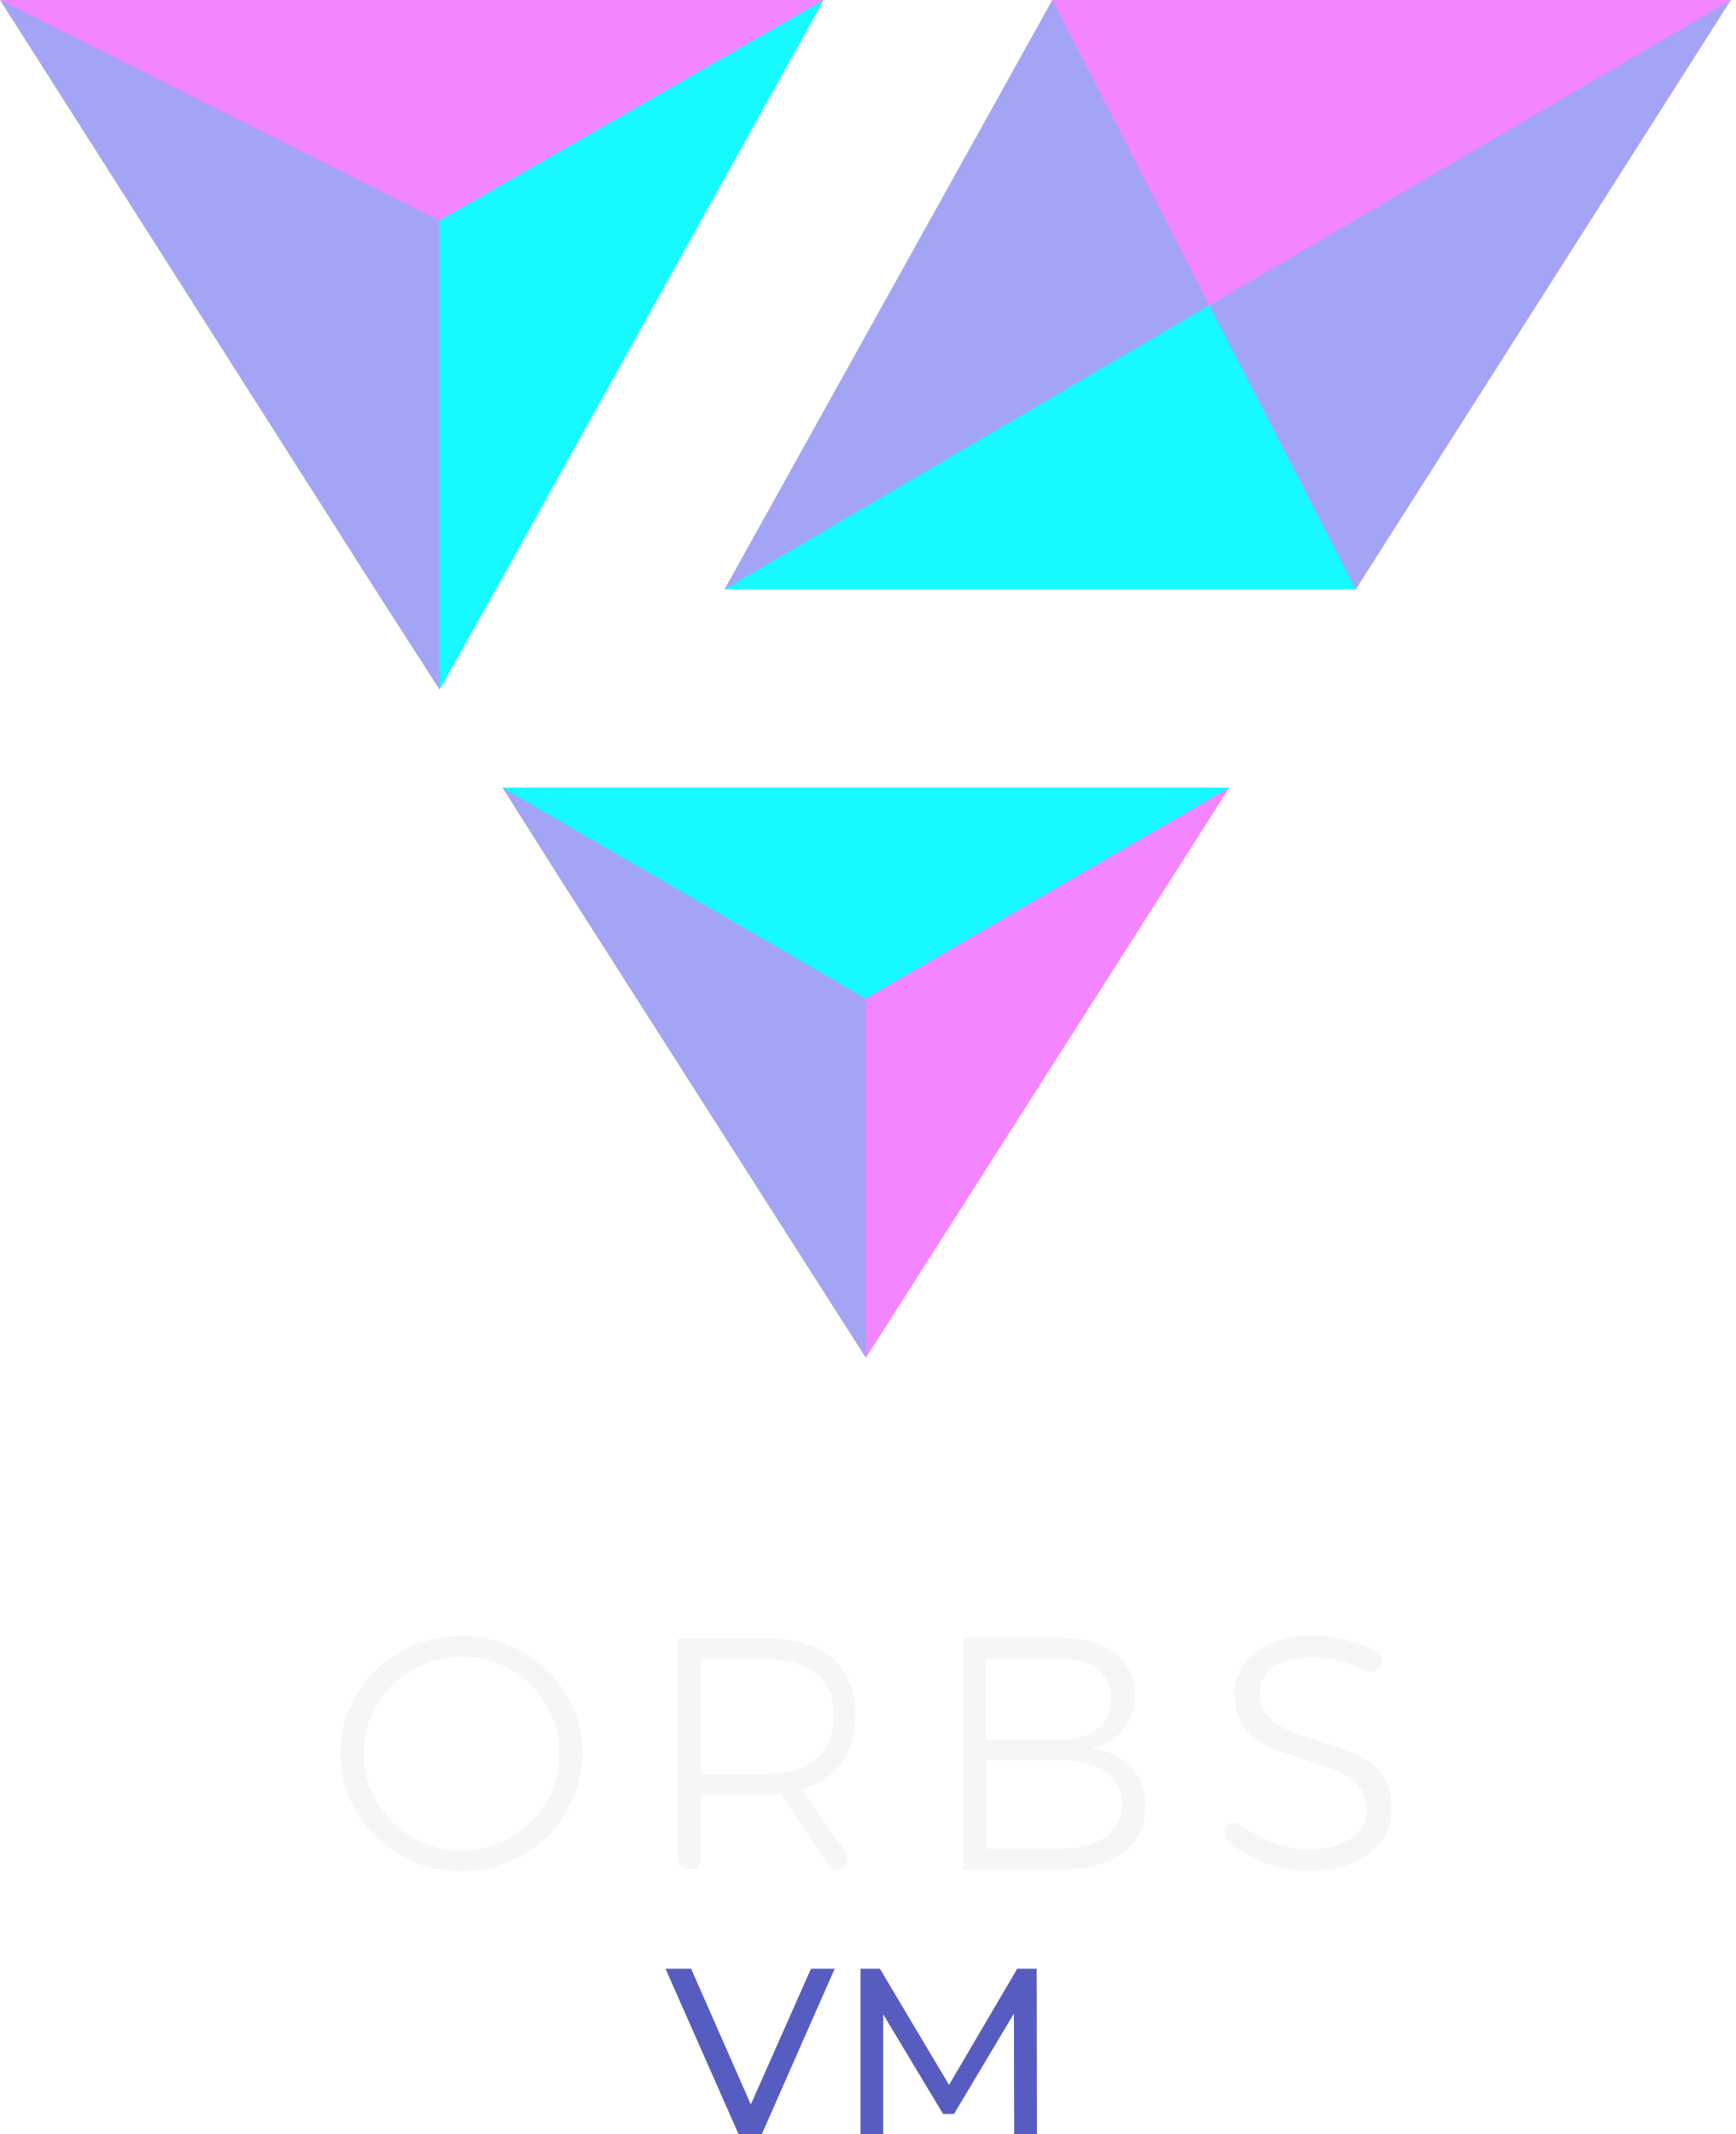
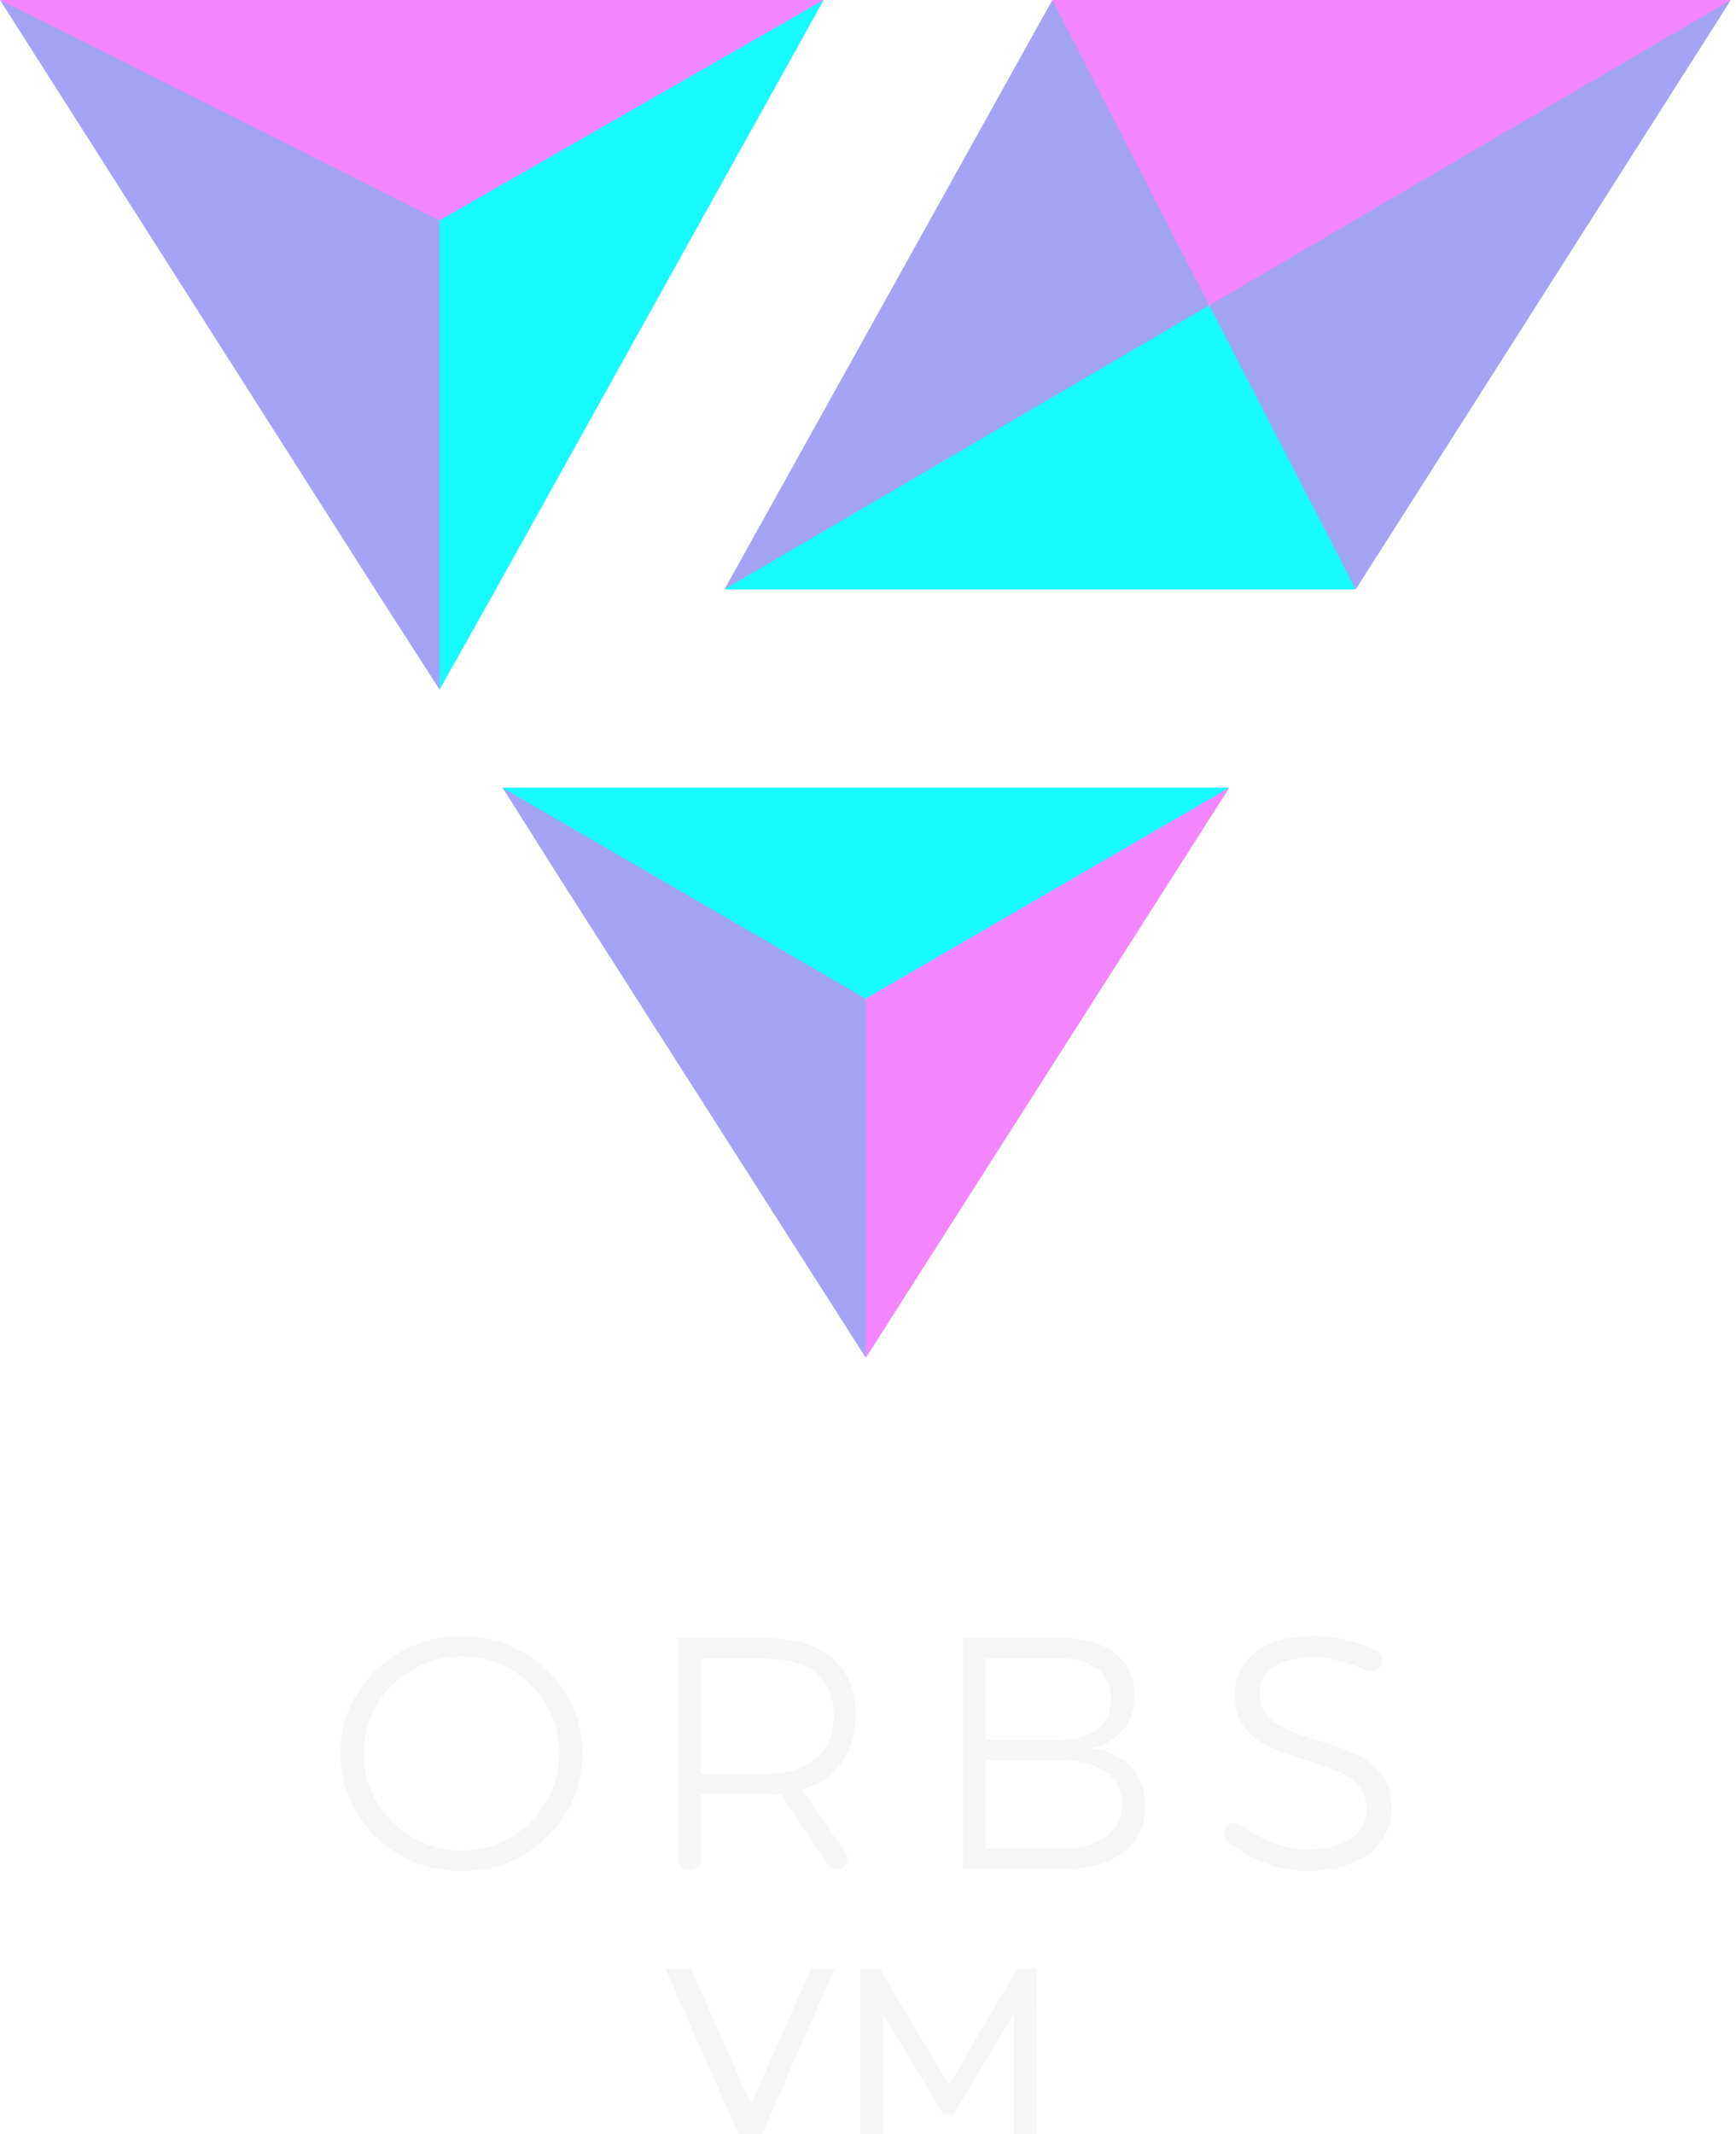
<svg xmlns="http://www.w3.org/2000/svg" width="209" height="257" viewBox="0 0 209 257" fill="none">
  <path fill-rule="evenodd" clip-rule="evenodd" d="M104.279 120.263C88.944 102.064 82.79 103.482 60.519 94.852L67.655 106.139L104.279 163.514C107.145 146.913 114.001 133.069 104.279 120.263Z" fill="#A3A4F5" />
  <path fill-rule="evenodd" clip-rule="evenodd" d="M60.519 94.872L104.279 120.263C129.316 115.209 128.514 111.553 148.039 94.852H73.889H60.519V94.872Z" fill="#15F9FF" />
  <path fill-rule="evenodd" clip-rule="evenodd" d="M87.26 70.979H163.294C158.303 51.262 161.69 48.685 145.654 36.778C118.912 40.054 108.749 54.278 87.26 70.979Z" fill="#15F9FF" />
  <path fill-rule="evenodd" clip-rule="evenodd" d="M52.941 26.55C78.881 21.416 78.881 16.961 99.207 0H0C22.993 16.162 25.318 21.416 52.941 26.55Z" fill="#F385FF" />
  <path fill-rule="evenodd" clip-rule="evenodd" d="M148.06 94.872L104.279 120.263V163.534L148.06 94.872Z" fill="#F385FF" />
  <path fill-rule="evenodd" clip-rule="evenodd" d="M59.717 70.979L99.207 0L52.941 26.55C43.941 50.363 49.112 57.814 52.941 83.046L59.717 70.979Z" fill="#15F9FF" />
  <path fill-rule="evenodd" clip-rule="evenodd" d="M52.941 26.55L0 0L45.184 70.979L52.941 83.046V26.55Z" fill="#A3A4F5" />
  <path fill-rule="evenodd" clip-rule="evenodd" d="M126.75 0L87.26 70.979L145.634 36.778C141.624 13.684 142.346 17.5 126.75 0Z" fill="#A3A4F5" />
  <path fill-rule="evenodd" clip-rule="evenodd" d="M145.653 36.778C177.025 28.148 182.818 19.638 208.477 0H126.75L145.653 36.778Z" fill="#F385FF" />
  <path fill-rule="evenodd" clip-rule="evenodd" d="M145.654 36.778L163.295 70.979L208.478 0L145.654 36.778Z" fill="#A3A4F5" />
  <path d="M62.913 198.935C65.137 200.2 66.905 201.897 68.207 204.048C69.508 206.2 70.159 208.556 70.159 211.14C70.159 213.713 69.508 216.092 68.207 218.265C66.905 220.438 65.137 222.167 62.913 223.443C60.689 224.719 58.248 225.356 55.58 225.356C52.911 225.356 50.47 224.719 48.246 223.443C46.023 222.167 44.254 220.448 42.953 218.265C41.651 216.092 41 213.713 41 211.14C41 208.567 41.651 206.2 42.953 204.048C44.254 201.897 46.023 200.189 48.246 198.935C50.47 197.67 52.911 197.043 55.58 197.043C58.248 197.043 60.689 197.67 62.913 198.935ZM49.711 201.065C47.899 202.102 46.456 203.508 45.393 205.281C44.33 207.065 43.799 209.011 43.799 211.129C43.799 213.248 44.33 215.216 45.393 217.021C46.456 218.827 47.899 220.254 49.711 221.302C51.523 222.351 53.497 222.87 55.623 222.87C57.727 222.87 59.68 222.351 61.481 221.302C63.282 220.254 64.714 218.827 65.777 217.021C66.84 215.216 67.371 213.248 67.371 211.129C67.371 208.535 66.579 206.2 64.985 204.113C64.215 203.097 63.271 202.221 62.208 201.508C60.212 200.167 58.01 199.497 55.623 199.497C53.497 199.508 51.523 200.027 49.711 201.065Z" fill="#F6F6F6" />
  <path d="M99.708 224.535L94.056 216.038C93.199 216.092 92.548 216.113 92.104 216.113H84.434V223.811C84.434 224.524 83.848 225.108 83.132 225.108H82.981C82.264 225.108 81.679 224.524 81.679 223.811V197.27H92.104C95.597 197.27 98.287 198.07 100.196 199.681C102.105 201.292 103.049 203.562 103.049 206.514C103.049 208.827 102.485 210.751 101.368 212.286C100.25 213.822 98.656 214.903 96.573 215.508L101.856 223.065C102.463 223.93 101.845 225.108 100.782 225.108C100.359 225.108 99.947 224.892 99.708 224.535ZM92.104 213.649C94.772 213.649 96.822 213.043 98.254 211.832C99.697 210.622 100.413 208.881 100.413 206.6C100.413 204.373 99.697 202.676 98.254 201.508C96.812 200.341 94.761 199.757 92.104 199.757H84.434V213.649H92.104Z" fill="#F6F6F6" />
  <path d="M134.281 199.086C135.865 200.319 136.656 202.027 136.656 204.2C136.656 205.843 136.201 207.227 135.279 208.34C134.357 209.454 133.077 210.189 131.428 210.535C133.478 210.805 135.073 211.562 136.223 212.805C137.372 214.049 137.936 215.638 137.936 217.54C137.936 219.93 137.047 221.789 135.257 223.119C133.467 224.449 130.994 225.108 127.826 225.108H116.002V197.238H127.707C130.506 197.238 132.697 197.854 134.281 199.086ZM132.176 208.254C133.272 207.389 133.814 206.168 133.814 204.568C133.814 203.032 133.272 201.832 132.176 200.978C131.081 200.124 129.551 199.713 127.577 199.746H118.746V209.54H127.577C129.551 209.54 131.091 209.108 132.176 208.254ZM133.163 221.227C134.487 220.286 135.138 218.968 135.138 217.27C135.138 215.595 134.476 214.297 133.142 213.368C131.807 212.438 129.963 211.973 127.588 211.973H118.757V222.643H127.588C129.985 222.643 131.84 222.178 133.163 221.227Z" fill="#F6F6F6" />
  <path d="M161.911 200.168C160.555 199.778 159.275 199.595 158.071 199.595C156.151 199.595 154.611 199.973 153.461 200.73C152.311 201.486 151.725 202.514 151.725 203.811C151.725 204.957 152.04 205.886 152.68 206.6C153.32 207.314 154.101 207.876 155.034 208.297C155.967 208.708 157.247 209.162 158.874 209.67C160.761 210.232 162.291 210.784 163.452 211.324C164.612 211.865 165.6 212.654 166.413 213.692C167.227 214.73 167.628 216.092 167.628 217.789C167.628 219.281 167.205 220.589 166.37 221.735C165.535 222.881 164.352 223.757 162.833 224.384C161.315 225.011 159.568 225.324 157.594 225.324C155.652 225.324 153.754 224.935 151.899 224.168C150.402 223.551 149.078 222.762 147.928 221.811C147.451 221.422 147.332 220.741 147.635 220.2C148.015 219.519 148.916 219.335 149.534 219.811C150.51 220.578 151.584 221.205 152.767 221.692C154.415 222.384 156.043 222.73 157.637 222.73C159.763 222.73 161.456 222.297 162.714 221.432C163.962 220.568 164.591 219.411 164.591 217.951C164.591 216.784 164.276 215.832 163.636 215.086C162.996 214.341 162.215 213.768 161.282 213.378C160.349 212.978 159.047 212.514 157.366 211.984C155.479 211.4 153.96 210.849 152.81 210.33C151.66 209.811 150.695 209.043 149.892 208.016C149.089 206.989 148.699 205.659 148.699 204.016C148.699 202.611 149.1 201.378 149.892 200.308C150.695 199.249 151.812 198.427 153.244 197.854C154.687 197.281 156.346 197 158.234 197C159.753 197 161.282 197.227 162.812 197.681C163.875 197.995 164.851 198.373 165.741 198.827C166.381 199.151 166.641 199.919 166.316 200.557L166.272 200.632C165.947 201.27 165.166 201.508 164.526 201.184C163.701 200.762 162.833 200.427 161.911 200.168Z" fill="#F6F6F6" />
-   <path d="M100.534 237.097L91.768 257H88.948L80.161 237.097H83.242L90.434 253.443L97.681 237.097H100.534Z" fill="#575CC1" />
-   <path d="M122.153 257L122.121 242.503L114.907 254.589H113.594L106.38 242.589V257H103.646V237.097H105.979L114.31 251.086L122.522 237.097H124.865L124.898 257H122.153Z" fill="#575CC1" />
+   <path d="M100.534 237.097L91.768 257H88.948L80.161 237.097H83.242L90.434 253.443L97.681 237.097H100.534Z" fill="#F6F6F6" />
+   <path d="M122.153 257L122.121 242.503L114.907 254.589H113.594L106.38 242.589V257H103.646V237.097H105.979L114.31 251.086L122.522 237.097H124.865L124.898 257H122.153Z" fill="#F6F6F6" />
</svg>
